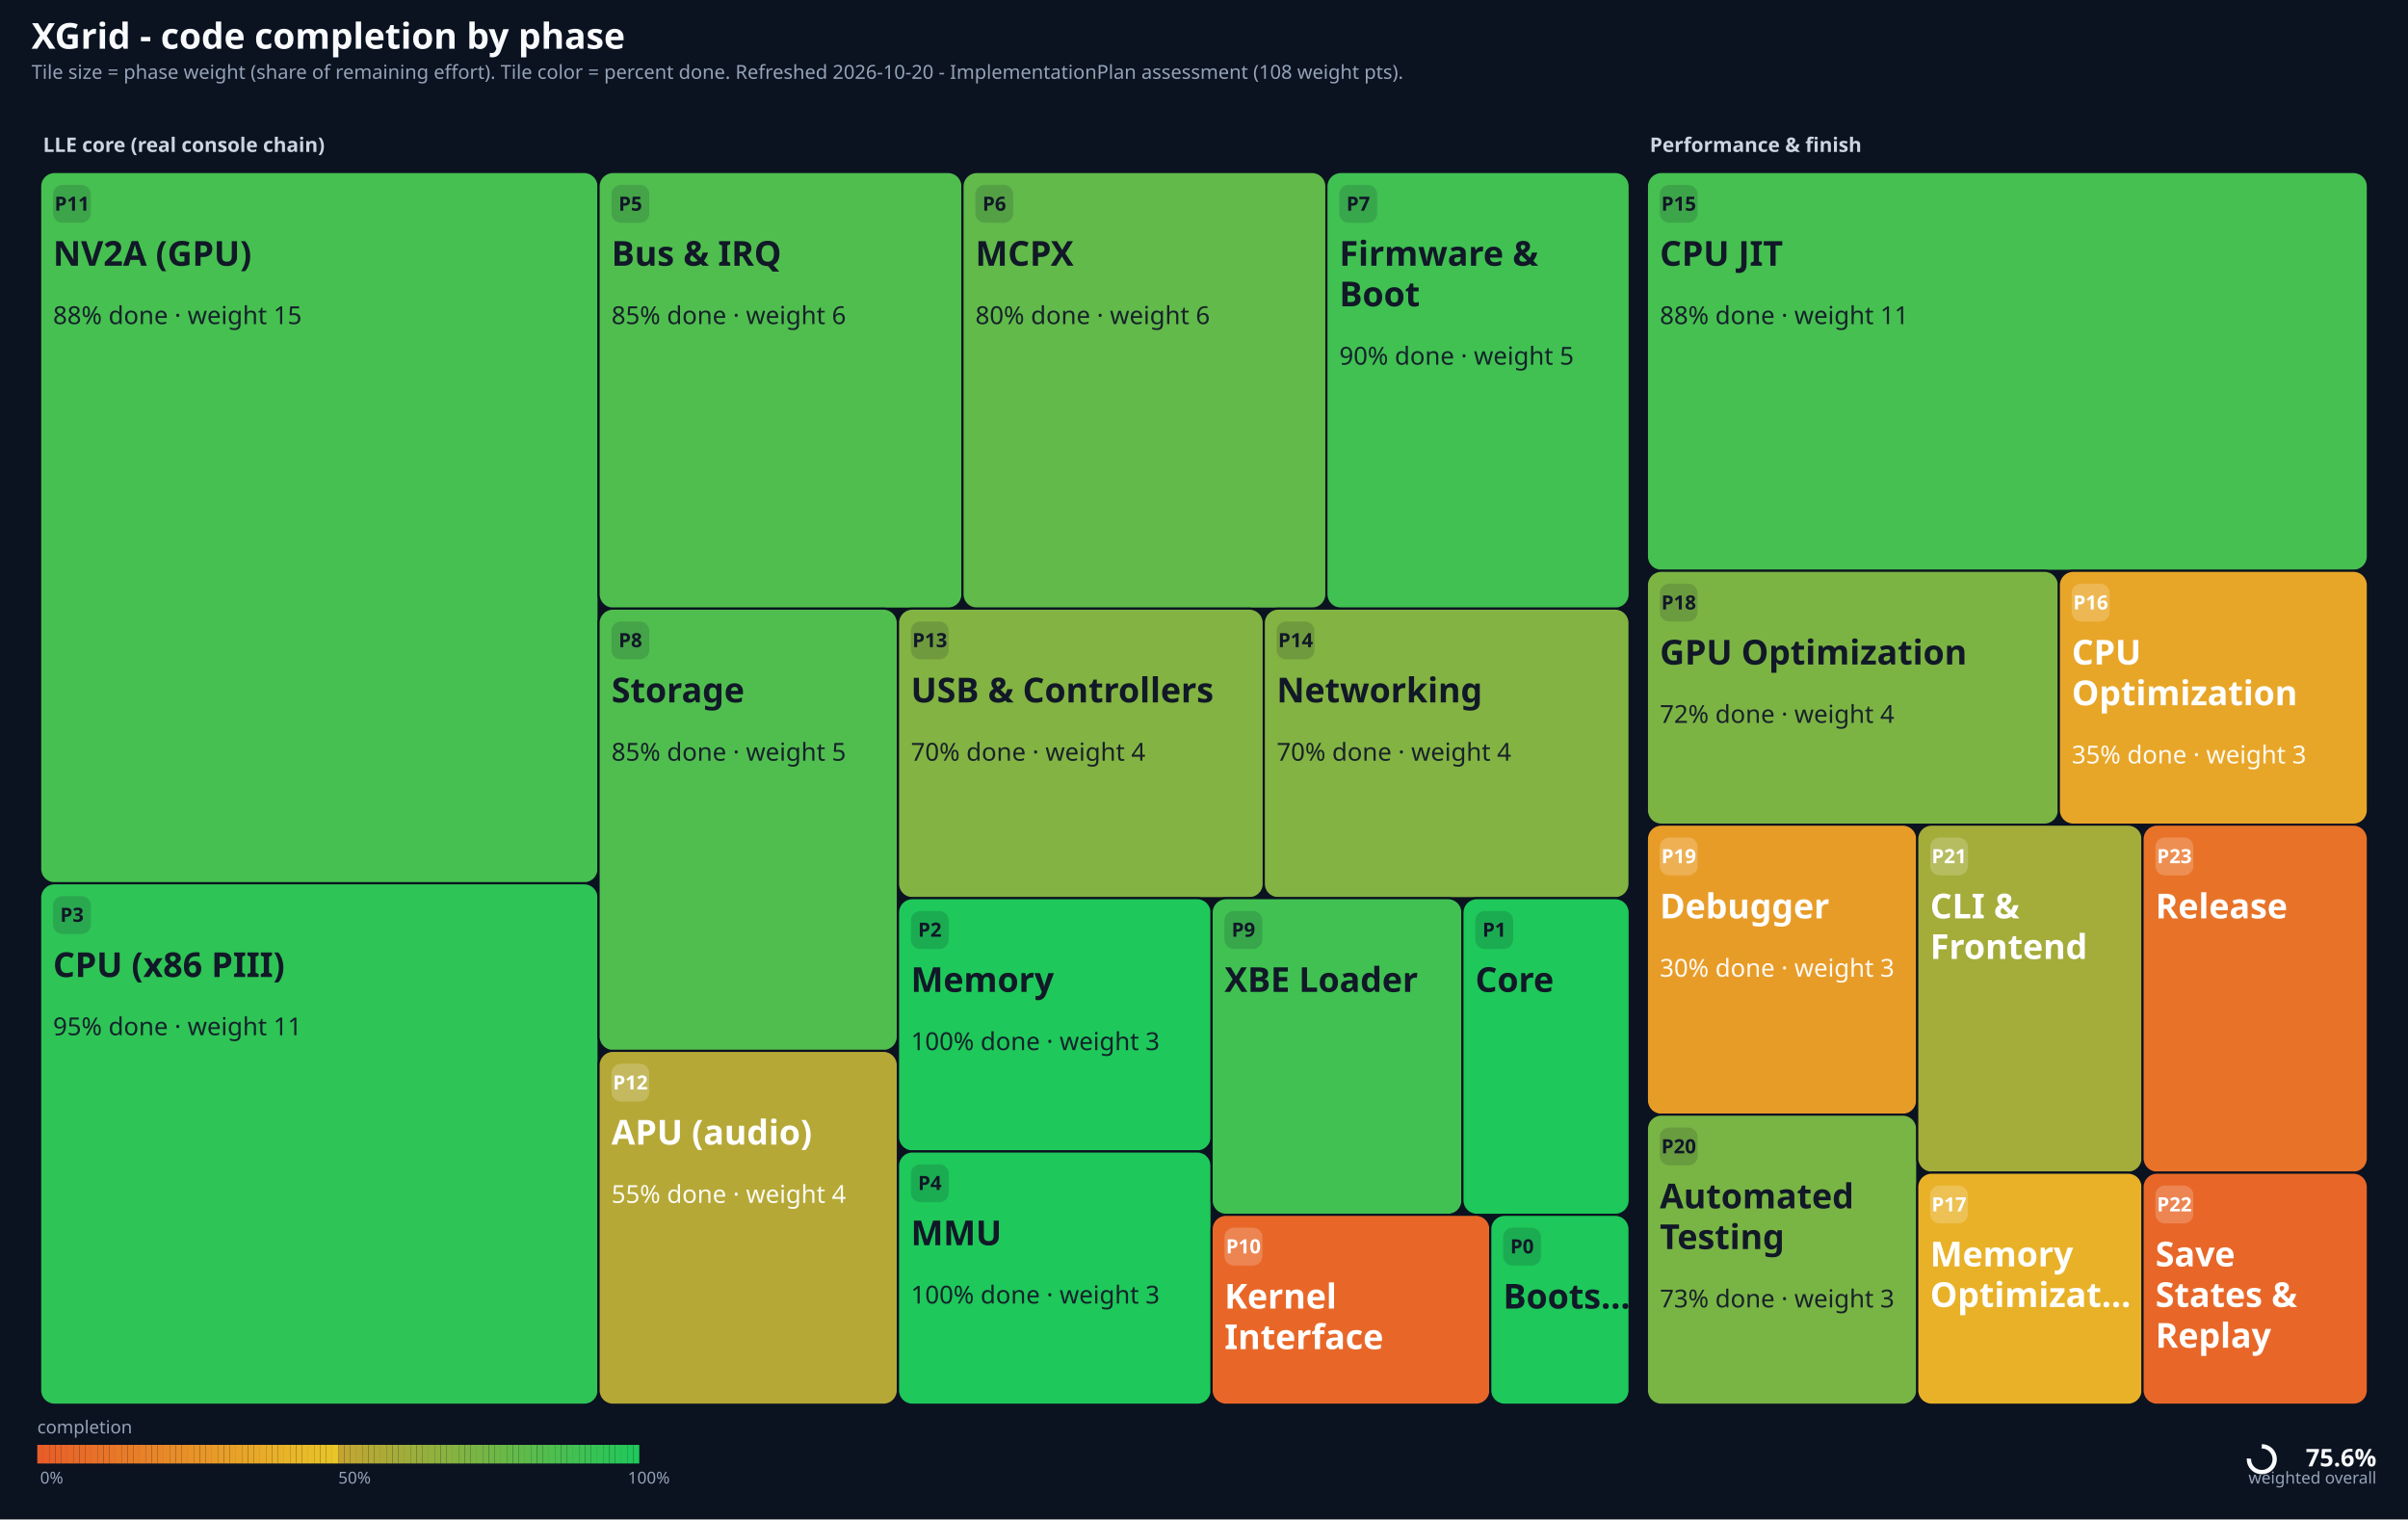
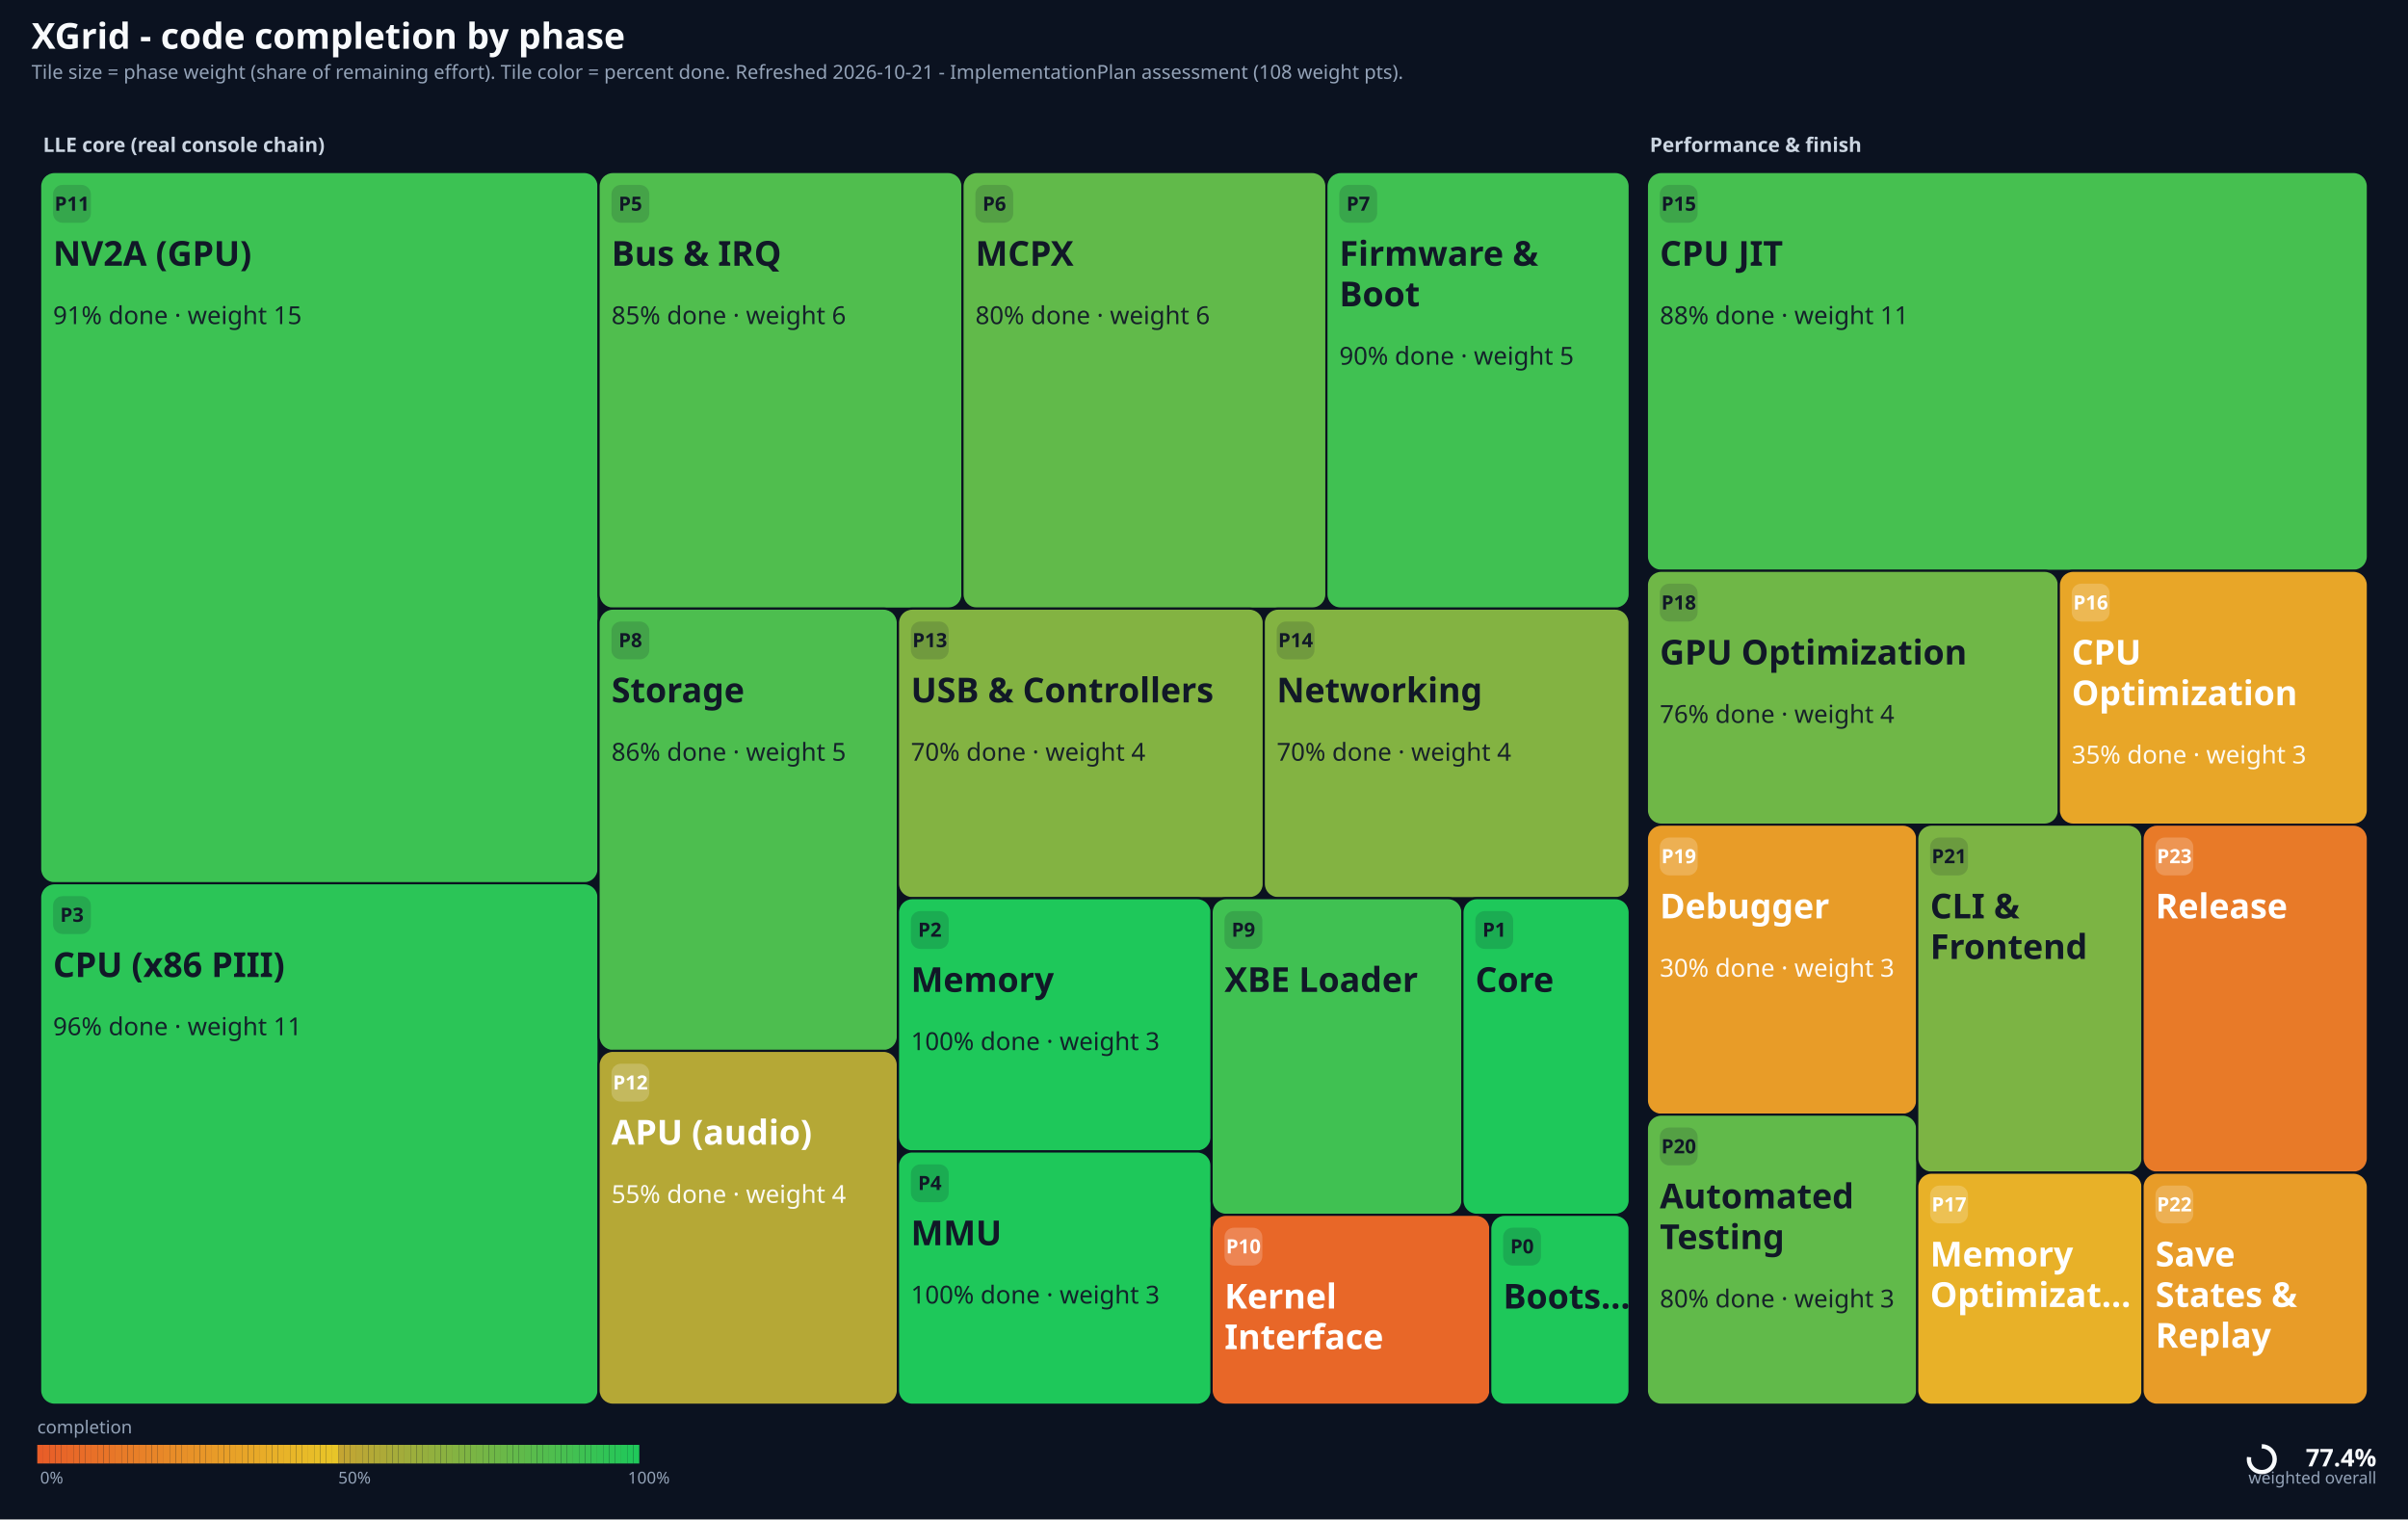
<svg xmlns="http://www.w3.org/2000/svg" width="1680" height="1060" viewBox="0 0 1680 1060" font-family="Segoe UI, Segoe UI Emoji, sans-serif">
  <rect width="1680" height="1060" fill="#0B1220" />
  <text x="22" y="34" font-size="25" font-weight="700" fill="#F8FAFC">XGrid - code completion by phase</text>
-   <text x="22" y="55" font-size="13.5" fill="#94A3B8">Tile size = phase weight (share of remaining effort). Tile color = percent done. Refreshed 2026-10-20 - ImplementationPlan assessment (108 weight pts).</text>
+   <text x="22" y="55" font-size="13.5" fill="#94A3B8">Tile size = phase weight (share of remaining effort). Tile color = percent done. Refreshed 2026-10-21 - ImplementationPlan assessment (108 weight pts).</text>
  <text x="30" y="106" font-size="14" font-weight="700" fill="#CBD5E1">LLE core (real console chain)</text>
  <text x="1151" y="106" font-size="14" font-weight="700" fill="#CBD5E1">Performance &amp; finish</text>
-   <g class="tile" data-p="11" data-name="NV2A (GPU)" data-done="88" data-weight="15">
-     <rect x="28" y="120" width="389.6" height="496.2" rx="10" fill="#46C050" stroke="#0B1220" stroke-width="1.5" />
+   <g class="tile" data-p="11" data-name="NV2A (GPU)" data-done="91" data-weight="15">
+     <rect x="28" y="120" width="389.6" height="496.2" rx="10" fill="#3CC253" stroke="#0B1220" stroke-width="1.5" />
    <rect x="37" y="129" width="26.4" height="26.4" rx="6.6" fill="rgba(17,24,39,0.16)" />
    <text x="50.2" y="147" font-size="13.7" font-weight="700" fill="#111827" text-anchor="middle">P11</text>
    <text x="37" y="185.4" font-size="24" font-weight="700" fill="#111827">NV2A (GPU)</text>
-     <text x="37" y="226.1" font-size="17.3" opacity="0.94" fill="#111827">88% done · weight 15</text>
-   </g>
-   <g class="tile" data-p="3" data-name="CPU (x86 PIII)" data-done="95" data-weight="11">
-     <rect x="28" y="616.2" width="389.6" height="363.8" rx="10" fill="#2FC456" stroke="#0B1220" stroke-width="1.5" />
+     <text x="37" y="226.1" font-size="17.3" opacity="0.94" fill="#111827">91% done · weight 15</text>
+   </g>
+   <g class="tile" data-p="3" data-name="CPU (x86 PIII)" data-done="96" data-weight="11">
+     <rect x="28" y="616.2" width="389.6" height="363.8" rx="10" fill="#2BC557" stroke="#0B1220" stroke-width="1.5" />
    <rect x="37" y="625.2" width="26.4" height="26.4" rx="6.6" fill="rgba(17,24,39,0.16)" />
    <text x="50.2" y="643.1" font-size="13.7" font-weight="700" fill="#111827" text-anchor="middle">P3</text>
    <text x="37" y="681.6" font-size="24" font-weight="700" fill="#111827">CPU (x86 PIII)</text>
-     <text x="37" y="722.2" font-size="17.3" opacity="0.94" fill="#111827">95% done · weight 11</text>
+     <text x="37" y="722.2" font-size="17.3" opacity="0.94" fill="#111827">96% done · weight 11</text>
  </g>
  <g class="tile" data-p="5" data-name="Bus &amp; IRQ" data-done="85" data-weight="6">
    <rect x="417.6" y="120" width="253.9" height="304.6" rx="10" fill="#50BE4E" stroke="#0B1220" stroke-width="1.5" />
    <rect x="426.6" y="129" width="26.4" height="26.4" rx="6.6" fill="rgba(17,24,39,0.16)" />
    <text x="439.8" y="147" font-size="13.7" font-weight="700" fill="#111827" text-anchor="middle">P5</text>
    <text x="426.6" y="185.4" font-size="24" font-weight="700" fill="#111827">Bus &amp; IRQ</text>
    <text x="426.6" y="226.1" font-size="17.3" opacity="0.94" fill="#111827">85% done · weight 6</text>
  </g>
  <g class="tile" data-p="6" data-name="MCPX" data-done="80" data-weight="6">
    <rect x="671.5" y="120" width="253.9" height="304.6" rx="10" fill="#61BA4A" stroke="#0B1220" stroke-width="1.5" />
    <rect x="680.5" y="129" width="26.4" height="26.4" rx="6.6" fill="rgba(17,24,39,0.16)" />
    <text x="693.7" y="147" font-size="13.7" font-weight="700" fill="#111827" text-anchor="middle">P6</text>
    <text x="680.5" y="185.4" font-size="24" font-weight="700" fill="#111827">MCPX</text>
    <text x="680.5" y="226.1" font-size="17.3" opacity="0.94" fill="#111827">80% done · weight 6</text>
  </g>
  <g class="tile" data-p="7" data-name="Firmware &amp; Boot" data-done="90" data-weight="5">
    <rect x="925.4" y="120" width="211.6" height="304.6" rx="10" fill="#40C152" stroke="#0B1220" stroke-width="1.5" />
    <rect x="934.4" y="129" width="26.4" height="26.4" rx="6.6" fill="rgba(17,24,39,0.16)" />
    <text x="947.6" y="147" font-size="13.7" font-weight="700" fill="#111827" text-anchor="middle">P7</text>
    <text x="934.4" y="185.4" font-size="24" font-weight="700" fill="#111827">Firmware &amp;</text>
    <text x="934.4" y="213.7" font-size="24" font-weight="700" fill="#111827">Boot</text>
    <text x="934.4" y="254.4" font-size="17.3" opacity="0.94" fill="#111827">90% done · weight 5</text>
  </g>
-   <g class="tile" data-p="8" data-name="Storage" data-done="85" data-weight="5">
-     <rect x="417.6" y="424.6" width="208.8" height="308.6" rx="10" fill="#50BE4E" stroke="#0B1220" stroke-width="1.5" />
+   <g class="tile" data-p="8" data-name="Storage" data-done="86" data-weight="5">
+     <rect x="417.6" y="424.6" width="208.8" height="308.6" rx="10" fill="#4DBE4F" stroke="#0B1220" stroke-width="1.5" />
    <rect x="426.6" y="433.6" width="26.4" height="26.4" rx="6.6" fill="rgba(17,24,39,0.16)" />
    <text x="439.8" y="451.5" font-size="13.7" font-weight="700" fill="#111827" text-anchor="middle">P8</text>
    <text x="426.6" y="490" font-size="24" font-weight="700" fill="#111827">Storage</text>
-     <text x="426.6" y="530.7" font-size="17.3" opacity="0.94" fill="#111827">85% done · weight 5</text>
+     <text x="426.6" y="530.7" font-size="17.3" opacity="0.94" fill="#111827">86% done · weight 5</text>
  </g>
  <g class="tile" data-p="12" data-name="APU (audio)" data-done="55" data-weight="4">
    <rect x="417.6" y="733.1" width="208.8" height="246.9" rx="10" fill="#B5A836" stroke="#0B1220" stroke-width="1.5" />
    <rect x="426.6" y="742.1" width="26.4" height="26.4" rx="6.6" fill="rgba(255,255,255,0.20)" />
    <text x="439.8" y="760.1" font-size="13.7" font-weight="700" fill="#FFFFFF" text-anchor="middle">P12</text>
    <text x="426.6" y="798.5" font-size="24" font-weight="700" fill="#FFFFFF">APU (audio)</text>
    <text x="426.6" y="839.2" font-size="17.3" opacity="0.94" fill="#FFFFFF">55% done · weight 4</text>
  </g>
  <g class="tile" data-p="13" data-name="USB &amp; Controllers" data-done="70" data-weight="4">
    <rect x="626.5" y="424.6" width="255.2" height="202" rx="10" fill="#83B342" stroke="#0B1220" stroke-width="1.5" />
    <rect x="635.5" y="433.6" width="26.4" height="26.4" rx="6.6" fill="rgba(17,24,39,0.16)" />
    <text x="648.7" y="451.5" font-size="13.7" font-weight="700" fill="#111827" text-anchor="middle">P13</text>
    <text x="635.5" y="490" font-size="24" font-weight="700" fill="#111827">USB &amp; Controllers</text>
    <text x="635.5" y="530.7" font-size="17.3" opacity="0.94" fill="#111827">70% done · weight 4</text>
  </g>
  <g class="tile" data-p="14" data-name="Networking" data-done="70" data-weight="4">
    <rect x="881.7" y="424.6" width="255.2" height="202" rx="10" fill="#83B342" stroke="#0B1220" stroke-width="1.5" />
    <rect x="890.7" y="433.6" width="26.4" height="26.4" rx="6.6" fill="rgba(17,24,39,0.16)" />
    <text x="903.9" y="451.5" font-size="13.7" font-weight="700" fill="#111827" text-anchor="middle">P14</text>
    <text x="890.7" y="490" font-size="24" font-weight="700" fill="#111827">Networking</text>
    <text x="890.7" y="530.7" font-size="17.3" opacity="0.94" fill="#111827">70% done · weight 4</text>
  </g>
  <g class="tile" data-p="2" data-name="Memory" data-done="100" data-weight="3">
    <rect x="626.5" y="626.6" width="218.8" height="176.7" rx="10" fill="#1EC85A" stroke="#0B1220" stroke-width="1.5" />
    <rect x="635.5" y="635.6" width="26.4" height="26.4" rx="6.6" fill="rgba(17,24,39,0.16)" />
    <text x="648.7" y="653.5" font-size="13.7" font-weight="700" fill="#111827" text-anchor="middle">P2</text>
    <text x="635.5" y="692" font-size="24" font-weight="700" fill="#111827">Memory</text>
    <text x="635.5" y="732.6" font-size="17.3" opacity="0.94" fill="#111827">100% done · weight 3</text>
  </g>
  <g class="tile" data-p="4" data-name="MMU" data-done="100" data-weight="3">
    <rect x="626.5" y="803.3" width="218.8" height="176.7" rx="10" fill="#1EC85A" stroke="#0B1220" stroke-width="1.5" />
    <rect x="635.5" y="812.3" width="26.4" height="26.4" rx="6.6" fill="rgba(17,24,39,0.16)" />
    <text x="648.7" y="830.2" font-size="13.7" font-weight="700" fill="#111827" text-anchor="middle">P4</text>
    <text x="635.5" y="868.7" font-size="24" font-weight="700" fill="#111827">MMU</text>
    <text x="635.5" y="909.4" font-size="17.3" opacity="0.94" fill="#111827">100% done · weight 3</text>
  </g>
  <g class="tile" data-p="9" data-name="XBE Loader" data-done="90" data-weight="3">
    <rect x="845.3" y="626.6" width="175" height="220.9" rx="10" fill="#40C152" stroke="#0B1220" stroke-width="1.5" />
    <rect x="854.3" y="635.6" width="26.4" height="26.4" rx="6.6" fill="rgba(17,24,39,0.16)" />
    <text x="867.5" y="653.5" font-size="13.7" font-weight="700" fill="#111827" text-anchor="middle">P9</text>
    <text x="854.3" y="692" font-size="24" font-weight="700" fill="#111827">XBE Loader</text>
  </g>
  <g class="tile" data-p="1" data-name="Core" data-done="100" data-weight="2">
    <rect x="1020.3" y="626.6" width="116.7" height="220.9" rx="10" fill="#1EC85A" stroke="#0B1220" stroke-width="1.5" />
    <rect x="1029.3" y="635.6" width="26.4" height="26.4" rx="6.6" fill="rgba(17,24,39,0.16)" />
    <text x="1042.5" y="653.5" font-size="13.7" font-weight="700" fill="#111827" text-anchor="middle">P1</text>
    <text x="1029.3" y="692" font-size="24" font-weight="700" fill="#111827">Core</text>
  </g>
  <g class="tile" data-p="10" data-name="Kernel Interface" data-done="5" data-weight="2">
    <rect x="845.3" y="847.5" width="194.5" height="132.5" rx="10" fill="#E86728" stroke="#0B1220" stroke-width="1.5" />
    <rect x="854.3" y="856.5" width="26.4" height="26.4" rx="6.6" fill="rgba(255,255,255,0.20)" />
    <text x="867.5" y="874.4" font-size="13.7" font-weight="700" fill="#FFFFFF" text-anchor="middle">P10</text>
    <text x="854.3" y="912.9" font-size="24" font-weight="700" fill="#FFFFFF">Kernel</text>
    <text x="854.3" y="941.2" font-size="24" font-weight="700" fill="#FFFFFF">Interface</text>
  </g>
  <g class="tile" data-p="0" data-name="Bootstrap" data-done="100" data-weight="1">
    <rect x="1039.7" y="847.5" width="97.2" height="132.5" rx="10" fill="#1EC85A" stroke="#0B1220" stroke-width="1.5" />
    <rect x="1048.7" y="856.5" width="26.4" height="26.4" rx="6.6" fill="rgba(17,24,39,0.16)" />
    <text x="1061.9" y="874.4" font-size="13.7" font-weight="700" fill="#111827" text-anchor="middle">P0</text>
    <text x="1048.7" y="912.9" font-size="24" font-weight="700" fill="#111827">Boots…</text>
  </g>
  <g class="tile" data-p="15" data-name="CPU JIT" data-done="88" data-weight="11">
    <rect x="1149" y="120" width="503" height="278.2" rx="10" fill="#46C050" stroke="#0B1220" stroke-width="1.5" />
    <rect x="1158" y="129" width="26.4" height="26.4" rx="6.6" fill="rgba(17,24,39,0.16)" />
    <text x="1171.2" y="147" font-size="13.7" font-weight="700" fill="#111827" text-anchor="middle">P15</text>
    <text x="1158" y="185.4" font-size="24" font-weight="700" fill="#111827">CPU JIT</text>
    <text x="1158" y="226.1" font-size="17.3" opacity="0.94" fill="#111827">88% done · weight 11</text>
  </g>
-   <g class="tile" data-p="18" data-name="GPU Optimization" data-done="72" data-weight="4">
-     <rect x="1149" y="398.2" width="287.4" height="177.1" rx="10" fill="#7CB444" stroke="#0B1220" stroke-width="1.5" />
+   <g class="tile" data-p="18" data-name="GPU Optimization" data-done="76" data-weight="4">
+     <rect x="1149" y="398.2" width="287.4" height="177.1" rx="10" fill="#6FB747" stroke="#0B1220" stroke-width="1.5" />
    <rect x="1158" y="407.2" width="26.4" height="26.4" rx="6.6" fill="rgba(17,24,39,0.16)" />
    <text x="1171.2" y="425.2" font-size="13.7" font-weight="700" fill="#111827" text-anchor="middle">P18</text>
    <text x="1158" y="463.6" font-size="24" font-weight="700" fill="#111827">GPU Optimization</text>
-     <text x="1158" y="504.3" font-size="17.3" opacity="0.94" fill="#111827">72% done · weight 4</text>
+     <text x="1158" y="504.3" font-size="17.3" opacity="0.94" fill="#111827">76% done · weight 4</text>
  </g>
  <g class="tile" data-p="16" data-name="CPU Optimization" data-done="35" data-weight="3">
    <rect x="1436.4" y="398.2" width="215.6" height="177.1" rx="10" fill="#E8A628" stroke="#0B1220" stroke-width="1.5" />
    <rect x="1445.4" y="407.2" width="26.4" height="26.4" rx="6.6" fill="rgba(255,255,255,0.20)" />
    <text x="1458.6" y="425.2" font-size="13.7" font-weight="700" fill="#FFFFFF" text-anchor="middle">P16</text>
    <text x="1445.4" y="463.6" font-size="24" font-weight="700" fill="#FFFFFF">CPU</text>
    <text x="1445.4" y="492" font-size="24" font-weight="700" fill="#FFFFFF">Optimization</text>
    <text x="1445.4" y="532.6" font-size="17.3" opacity="0.94" fill="#FFFFFF">35% done · weight 3</text>
  </g>
  <g class="tile" data-p="19" data-name="Debugger" data-done="30" data-weight="3">
    <rect x="1149" y="575.3" width="188.6" height="202.4" rx="10" fill="#E89C28" stroke="#0B1220" stroke-width="1.5" />
    <rect x="1158" y="584.3" width="26.4" height="26.4" rx="6.6" fill="rgba(255,255,255,0.20)" />
    <text x="1171.2" y="602.2" font-size="13.7" font-weight="700" fill="#FFFFFF" text-anchor="middle">P19</text>
    <text x="1158" y="640.7" font-size="24" font-weight="700" fill="#FFFFFF">Debugger</text>
    <text x="1158" y="681.4" font-size="17.3" opacity="0.94" fill="#FFFFFF">30% done · weight 3</text>
  </g>
-   <g class="tile" data-p="20" data-name="Automated Testing" data-done="73" data-weight="3">
-     <rect x="1149" y="777.6" width="188.6" height="202.4" rx="10" fill="#79B544" stroke="#0B1220" stroke-width="1.5" />
+   <g class="tile" data-p="20" data-name="Automated Testing" data-done="80" data-weight="3">
+     <rect x="1149" y="777.6" width="188.6" height="202.4" rx="10" fill="#61BA4A" stroke="#0B1220" stroke-width="1.5" />
    <rect x="1158" y="786.6" width="26.4" height="26.4" rx="6.6" fill="rgba(17,24,39,0.16)" />
    <text x="1171.2" y="804.6" font-size="13.7" font-weight="700" fill="#111827" text-anchor="middle">P20</text>
    <text x="1158" y="843" font-size="24" font-weight="700" fill="#111827">Automated</text>
    <text x="1158" y="871.4" font-size="24" font-weight="700" fill="#111827">Testing</text>
-     <text x="1158" y="912.1" font-size="17.3" opacity="0.94" fill="#111827">73% done · weight 3</text>
-   </g>
-   <g class="tile" data-p="21" data-name="CLI &amp; Frontend" data-done="60" data-weight="3">
-     <rect x="1337.6" y="575.3" width="157.2" height="242.8" rx="10" fill="#A4AC3A" stroke="#0B1220" stroke-width="1.5" />
-     <rect x="1346.6" y="584.3" width="26.4" height="26.4" rx="6.6" fill="rgba(255,255,255,0.20)" />
-     <text x="1359.8" y="602.2" font-size="13.7" font-weight="700" fill="#FFFFFF" text-anchor="middle">P21</text>
-     <text x="1346.6" y="640.7" font-size="24" font-weight="700" fill="#FFFFFF">CLI &amp;</text>
-     <text x="1346.6" y="669" font-size="24" font-weight="700" fill="#FFFFFF">Frontend</text>
-   </g>
-   <g class="tile" data-p="23" data-name="Release" data-done="11" data-weight="3">
-     <rect x="1494.8" y="575.3" width="157.2" height="242.8" rx="10" fill="#E87328" stroke="#0B1220" stroke-width="1.5" />
+     <text x="1158" y="912.1" font-size="17.3" opacity="0.94" fill="#111827">80% done · weight 3</text>
+   </g>
+   <g class="tile" data-p="21" data-name="CLI &amp; Frontend" data-done="72" data-weight="3">
+     <rect x="1337.6" y="575.3" width="157.2" height="242.8" rx="10" fill="#7CB444" stroke="#0B1220" stroke-width="1.5" />
+     <rect x="1346.6" y="584.3" width="26.4" height="26.4" rx="6.6" fill="rgba(17,24,39,0.16)" />
+     <text x="1359.8" y="602.2" font-size="13.7" font-weight="700" fill="#111827" text-anchor="middle">P21</text>
+     <text x="1346.6" y="640.7" font-size="24" font-weight="700" fill="#111827">CLI &amp;</text>
+     <text x="1346.6" y="669" font-size="24" font-weight="700" fill="#111827">Frontend</text>
+   </g>
+   <g class="tile" data-p="23" data-name="Release" data-done="14" data-weight="3">
+     <rect x="1494.8" y="575.3" width="157.2" height="242.8" rx="10" fill="#E87A28" stroke="#0B1220" stroke-width="1.5" />
    <rect x="1503.8" y="584.3" width="26.4" height="26.4" rx="6.6" fill="rgba(255,255,255,0.20)" />
    <text x="1517" y="602.2" font-size="13.7" font-weight="700" fill="#FFFFFF" text-anchor="middle">P23</text>
    <text x="1503.8" y="640.7" font-size="24" font-weight="700" fill="#FFFFFF">Release</text>
  </g>
  <g class="tile" data-p="17" data-name="Memory Optimization" data-done="40" data-weight="2">
    <rect x="1337.6" y="818.1" width="157.2" height="161.9" rx="10" fill="#E8B128" stroke="#0B1220" stroke-width="1.5" />
    <rect x="1346.6" y="827.1" width="26.4" height="26.4" rx="6.6" fill="rgba(255,255,255,0.20)" />
    <text x="1359.8" y="845.1" font-size="13.7" font-weight="700" fill="#FFFFFF" text-anchor="middle">P17</text>
    <text x="1346.6" y="883.5" font-size="24" font-weight="700" fill="#FFFFFF">Memory</text>
    <text x="1346.6" y="911.8" font-size="24" font-weight="700" fill="#FFFFFF">Optimizat…</text>
  </g>
-   <g class="tile" data-p="22" data-name="Save States &amp; Replay" data-done="5" data-weight="2">
-     <rect x="1494.8" y="818.1" width="157.2" height="161.9" rx="10" fill="#E86728" stroke="#0B1220" stroke-width="1.5" />
+   <g class="tile" data-p="22" data-name="Save States &amp; Replay" data-done="30" data-weight="2">
+     <rect x="1494.8" y="818.1" width="157.2" height="161.9" rx="10" fill="#E89C28" stroke="#0B1220" stroke-width="1.5" />
    <rect x="1503.8" y="827.1" width="26.4" height="26.4" rx="6.6" fill="rgba(255,255,255,0.20)" />
    <text x="1517" y="845.1" font-size="13.7" font-weight="700" fill="#FFFFFF" text-anchor="middle">P22</text>
    <text x="1503.8" y="883.5" font-size="24" font-weight="700" fill="#FFFFFF">Save</text>
    <text x="1503.8" y="911.8" font-size="24" font-weight="700" fill="#FFFFFF">States &amp;</text>
    <text x="1503.8" y="940.2" font-size="24" font-weight="700" fill="#FFFFFF">Replay</text>
  </g>
  <text x="26" y="1000" font-size="12.5" fill="#94A3B8">completion</text>
  <rect x="26" y="1008" width="4.2" height="13" fill="#E85D28" />
  <rect x="30.2" y="1008" width="4.2" height="13" fill="#E85F28" />
  <rect x="34.4" y="1008" width="4.2" height="13" fill="#E86128" />
  <rect x="38.6" y="1008" width="4.2" height="13" fill="#E86328" />
  <rect x="42.8" y="1008" width="4.2" height="13" fill="#E86628" />
  <rect x="47" y="1008" width="4.2" height="13" fill="#E86828" />
  <rect x="51.2" y="1008" width="4.2" height="13" fill="#E86A28" />
  <rect x="55.4" y="1008" width="4.2" height="13" fill="#E86C28" />
  <rect x="59.6" y="1008" width="4.2" height="13" fill="#E86E28" />
  <rect x="63.8" y="1008" width="4.2" height="13" fill="#E87028" />
  <rect x="68" y="1008" width="4.2" height="13" fill="#E87228" />
  <rect x="72.2" y="1008" width="4.2" height="13" fill="#E87428" />
  <rect x="76.4" y="1008" width="4.2" height="13" fill="#E87628" />
  <rect x="80.6" y="1008" width="4.2" height="13" fill="#E87928" />
  <rect x="84.8" y="1008" width="4.2" height="13" fill="#E87B28" />
  <rect x="89" y="1008" width="4.2" height="13" fill="#E87D28" />
  <rect x="93.2" y="1008" width="4.2" height="13" fill="#E87F28" />
  <rect x="97.4" y="1008" width="4.2" height="13" fill="#E88128" />
  <rect x="101.6" y="1008" width="4.2" height="13" fill="#E88328" />
  <rect x="105.8" y="1008" width="4.2" height="13" fill="#E88528" />
  <rect x="110" y="1008" width="4.2" height="13" fill="#E88728" />
  <rect x="114.2" y="1008" width="4.2" height="13" fill="#E88A28" />
  <rect x="118.4" y="1008" width="4.2" height="13" fill="#E88C28" />
  <rect x="122.6" y="1008" width="4.2" height="13" fill="#E88E28" />
  <rect x="126.8" y="1008" width="4.2" height="13" fill="#E89028" />
  <rect x="131" y="1008" width="4.2" height="13" fill="#E89228" />
  <rect x="135.2" y="1008" width="4.2" height="13" fill="#E89428" />
  <rect x="139.4" y="1008" width="4.2" height="13" fill="#E89628" />
  <rect x="143.6" y="1008" width="4.2" height="13" fill="#E89828" />
  <rect x="147.8" y="1008" width="4.2" height="13" fill="#E89B28" />
  <rect x="152" y="1008" width="4.2" height="13" fill="#E89D28" />
  <rect x="156.2" y="1008" width="4.2" height="13" fill="#E89F28" />
  <rect x="160.4" y="1008" width="4.2" height="13" fill="#E8A128" />
  <rect x="164.6" y="1008" width="4.2" height="13" fill="#E8A328" />
  <rect x="168.8" y="1008" width="4.2" height="13" fill="#E8A528" />
  <rect x="173" y="1008" width="4.2" height="13" fill="#E8A728" />
  <rect x="177.2" y="1008" width="4.2" height="13" fill="#E8A928" />
  <rect x="181.4" y="1008" width="4.2" height="13" fill="#E8AC28" />
  <rect x="185.6" y="1008" width="4.2" height="13" fill="#E8AE28" />
  <rect x="189.8" y="1008" width="4.2" height="13" fill="#E8B028" />
  <rect x="194" y="1008" width="4.2" height="13" fill="#E8B228" />
  <rect x="198.2" y="1008" width="4.2" height="13" fill="#E8B428" />
  <rect x="202.4" y="1008" width="4.2" height="13" fill="#E8B628" />
  <rect x="206.6" y="1008" width="4.2" height="13" fill="#E8B828" />
  <rect x="210.8" y="1008" width="4.2" height="13" fill="#E8BA28" />
  <rect x="215" y="1008" width="4.2" height="13" fill="#E8BC28" />
  <rect x="219.2" y="1008" width="4.2" height="13" fill="#E8BF28" />
  <rect x="223.4" y="1008" width="4.2" height="13" fill="#E8C128" />
  <rect x="227.6" y="1008" width="4.2" height="13" fill="#E8C328" />
  <rect x="231.8" y="1008" width="4.2" height="13" fill="#E8C528" />
  <rect x="236" y="1008" width="4.2" height="13" fill="#C4A532" />
  <rect x="240.2" y="1008" width="4.2" height="13" fill="#C1A633" />
  <rect x="244.4" y="1008" width="4.2" height="13" fill="#BEA734" />
  <rect x="248.6" y="1008" width="4.2" height="13" fill="#BAA735" />
  <rect x="252.8" y="1008" width="4.2" height="13" fill="#B7A836" />
  <rect x="257" y="1008" width="4.2" height="13" fill="#B4A936" />
  <rect x="261.2" y="1008" width="4.2" height="13" fill="#B0AA37" />
  <rect x="265.4" y="1008" width="4.2" height="13" fill="#ADAA38" />
  <rect x="269.6" y="1008" width="4.2" height="13" fill="#A9AB39" />
  <rect x="273.8" y="1008" width="4.2" height="13" fill="#A6AC3A" />
  <rect x="278" y="1008" width="4.2" height="13" fill="#A3AC3A" />
  <rect x="282.2" y="1008" width="4.2" height="13" fill="#9FAD3B" />
  <rect x="286.4" y="1008" width="4.2" height="13" fill="#9CAE3C" />
  <rect x="290.6" y="1008" width="4.2" height="13" fill="#99AE3D" />
  <rect x="294.8" y="1008" width="4.2" height="13" fill="#95AF3E" />
  <rect x="299" y="1008" width="4.2" height="13" fill="#92B03E" />
  <rect x="303.2" y="1008" width="4.2" height="13" fill="#8FB13F" />
  <rect x="307.4" y="1008" width="4.2" height="13" fill="#8BB140" />
  <rect x="311.6" y="1008" width="4.2" height="13" fill="#88B241" />
  <rect x="315.8" y="1008" width="4.2" height="13" fill="#84B342" />
  <rect x="320" y="1008" width="4.2" height="13" fill="#81B342" />
  <rect x="324.2" y="1008" width="4.2" height="13" fill="#7EB443" />
  <rect x="328.4" y="1008" width="4.2" height="13" fill="#7AB544" />
  <rect x="332.6" y="1008" width="4.2" height="13" fill="#77B545" />
  <rect x="336.8" y="1008" width="4.2" height="13" fill="#74B646" />
  <rect x="341" y="1008" width="4.2" height="13" fill="#70B746" />
  <rect x="345.2" y="1008" width="4.2" height="13" fill="#6DB847" />
  <rect x="349.4" y="1008" width="4.2" height="13" fill="#6AB848" />
  <rect x="353.6" y="1008" width="4.2" height="13" fill="#66B949" />
  <rect x="357.8" y="1008" width="4.2" height="13" fill="#63BA4A" />
  <rect x="362" y="1008" width="4.2" height="13" fill="#60BA4A" />
  <rect x="366.2" y="1008" width="4.2" height="13" fill="#5CBB4B" />
  <rect x="370.4" y="1008" width="4.2" height="13" fill="#59BC4C" />
  <rect x="374.6" y="1008" width="4.2" height="13" fill="#55BC4D" />
  <rect x="378.8" y="1008" width="4.2" height="13" fill="#52BD4E" />
  <rect x="383" y="1008" width="4.2" height="13" fill="#4FBE4E" />
  <rect x="387.2" y="1008" width="4.2" height="13" fill="#4BBF4F" />
  <rect x="391.4" y="1008" width="4.2" height="13" fill="#48BF50" />
  <rect x="395.6" y="1008" width="4.2" height="13" fill="#45C051" />
  <rect x="399.8" y="1008" width="4.2" height="13" fill="#41C152" />
  <rect x="404" y="1008" width="4.2" height="13" fill="#3EC152" />
  <rect x="408.2" y="1008" width="4.2" height="13" fill="#3BC253" />
  <rect x="412.4" y="1008" width="4.2" height="13" fill="#37C354" />
  <rect x="416.6" y="1008" width="4.2" height="13" fill="#34C355" />
  <rect x="420.8" y="1008" width="4.2" height="13" fill="#30C456" />
  <rect x="425" y="1008" width="4.2" height="13" fill="#2DC556" />
  <rect x="429.2" y="1008" width="4.2" height="13" fill="#2AC657" />
  <rect x="433.4" y="1008" width="4.2" height="13" fill="#26C658" />
  <rect x="437.6" y="1008" width="4.2" height="13" fill="#23C759" />
  <rect x="441.8" y="1008" width="4.2" height="13" fill="#20C85A" />
  <text x="28" y="1035" font-size="11.5" fill="#94A3B8">0%</text>
  <text x="236" y="1035" font-size="11.5" fill="#94A3B8">50%</text>
  <text x="438" y="1035" font-size="11.5" fill="#94A3B8">100%</text>
-   <circle cx="1578" cy="1018" r="9" fill="none" stroke="#F8FAFC" stroke-width="3" stroke-dasharray="42.8 13.8" transform="rotate(-90 1578 1018)" />
-   <text x="1658" y="1023" font-size="17" font-weight="700" fill="#F8FAFC" text-anchor="end">75.6%</text>
+   <circle cx="1578" cy="1018" r="9" fill="none" stroke="#F8FAFC" stroke-width="3" stroke-dasharray="43.8 12.8" transform="rotate(-90 1578 1018)" />
+   <text x="1658" y="1023" font-size="17" font-weight="700" fill="#F8FAFC" text-anchor="end">77.4%</text>
  <text x="1658" y="1035" font-size="11.5" fill="#94A3B8" text-anchor="end">weighted overall</text>
</svg>
